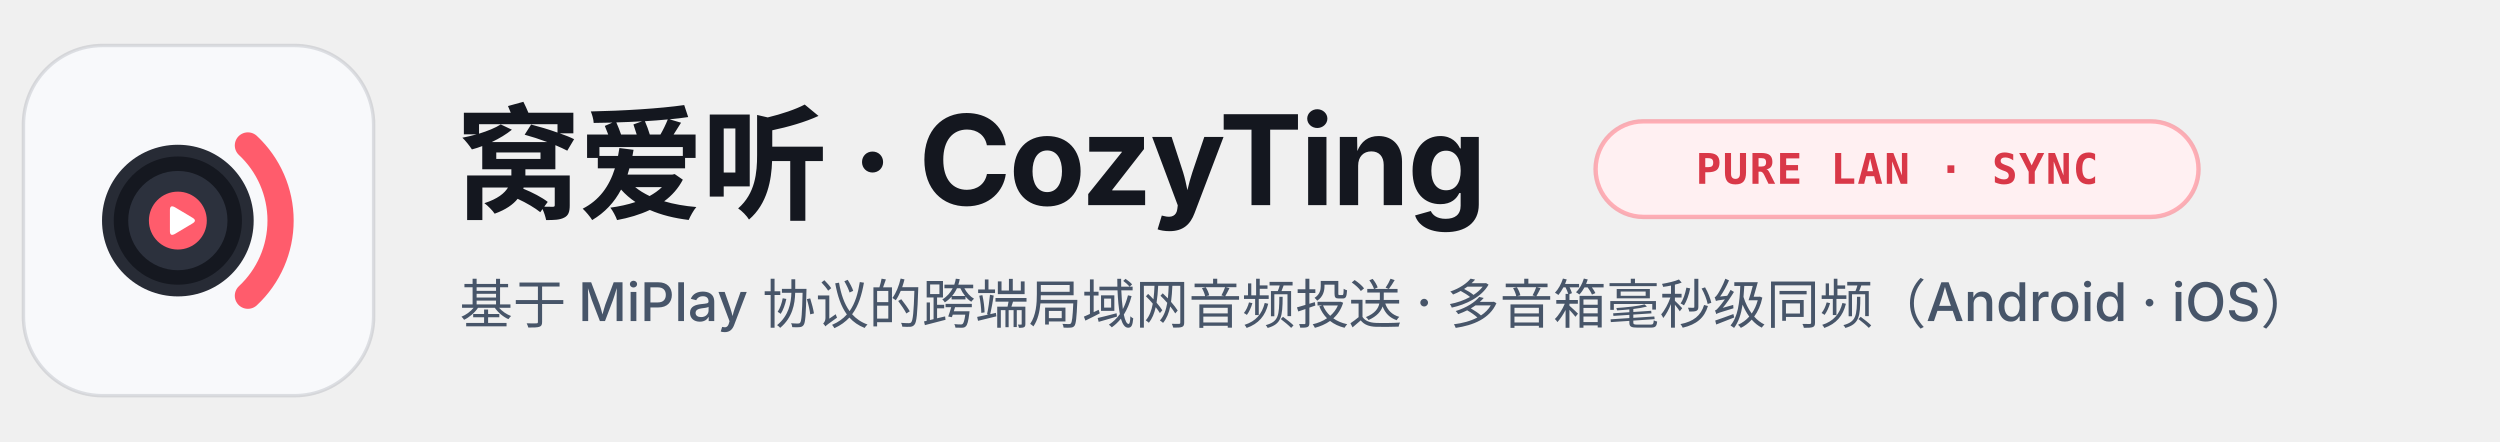
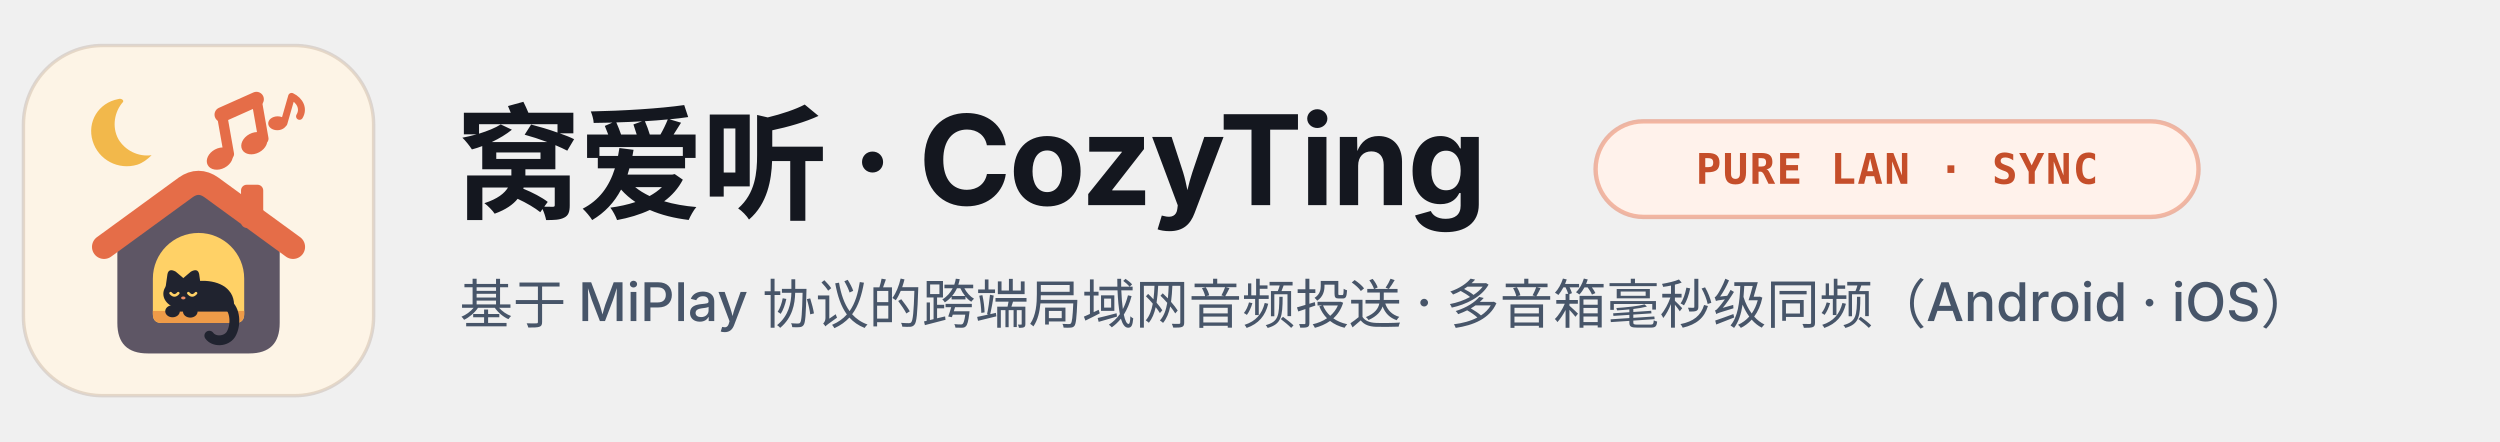
<svg xmlns="http://www.w3.org/2000/svg" viewBox="0 0 680 120" width="680" height="120" role="img" aria-labelledby="banner-light-title banner-light-desc">
  <g transform="translate(6 12) scale(0.1875)">
-     <rect x="2" y="2" width="508" height="508" rx="115" fill="#F8F9FB" stroke="#0F172A" stroke-opacity="0.12" stroke-width="5" />
-     <circle cx="226" cy="256" r="110" fill="#272B35" />
-     <circle cx="226" cy="256" r="93" fill="#151820" />
-     <circle cx="226" cy="256" r="72" fill="#2C313D" />
-     <circle cx="226" cy="256" r="42" fill="#FF5C6C" />
-     <path d="M 214.5 240.5 L 214.5 271.5 Q 214.5 279.5 222.0 275.2 L 247.0 260.3 Q 254.5 256 247.0 251.7 L 222.0 236.8 Q 214.5 232.5 214.5 240.5 Z" fill="#FFFFFF" />
-     <path d="M 327.6 147.0 A 149 149 0 0 1 327.6 365.0" fill="none" stroke="#FF5C6C" stroke-width="38" stroke-linecap="round" />
+     <rect x="2" y="2" width="508" height="508" rx="115" fill="#FDF4E6" stroke="#7A583A" stroke-opacity="0.18" stroke-width="5" />
+     <g transform="translate(141 128) scale(1.38) translate(-156 -142)">
+       <path d="M 155 107 C 134 111 122 131 128 151 C 134 171 155 182 175 176 C 181 174 186 170 190 166 C 176 168 162 161 155 149 C 148 136 151 120 160 110 C 161 108 158 106 155 107 Z" fill="#F2B84B" />
+     </g>
+     <g transform="translate(312 122) rotate(-10) scale(1.66) translate(-24 -26)">
+       <path d="M 13 47 L 13 12 L 45 4 L 45 39" fill="none" stroke="#E56D48" stroke-width="9" stroke-linecap="round" stroke-linejoin="round" />
+       <path d="M 13 12 L 45 4" fill="none" stroke="#E56D48" stroke-width="13" stroke-linecap="round" />
+       <ellipse cx="4.5" cy="49.5" rx="12" ry="9" transform="rotate(-18 4.5 49.5)" fill="#E56D48" />
+       <ellipse cx="36.5" cy="41.5" rx="12" ry="9" transform="rotate(-18 36.5 41.5)" fill="#E56D48" />
+     </g>
+     <g transform="translate(387 98) rotate(16) scale(1.12) translate(-14 -24)">
+       <path d="M 12 40 L 12 4 C 24 6 32 15 29 26" fill="none" stroke="#E56D48" stroke-width="9" stroke-linecap="round" stroke-linejoin="round" />
+       <ellipse cx="4" cy="42.5" rx="12" ry="9" transform="rotate(-18 4 42.5)" fill="#E56D48" />
+     </g>
+     <g transform="translate(256 296) scale(0.92) translate(-256 -256)">
+       <path d="M 128 242 L 256 154 L 384 242 L 384 374 Q 384 422 336 422 L 176 422 Q 128 422 128 374 Z" fill="#5E5665" />
+       <rect x="323" y="156" width="35" height="68" rx="9" fill="#E56D48" />
+       <path d="M 107 254 L 236 160 Q 256 146 276 160 L 405 254" fill="none" stroke="#E56D48" stroke-width="38" stroke-linecap="round" stroke-linejoin="round" />
+       <path d="M 184 304 A 72 72 0 0 1 328 304 L 328 360 Q 328 374 314 374 L 198 374 Q 184 374 184 360 Z" fill="#FFD166" />
+       <path d="M 184 355 L 328 355 L 328 360 Q 328 374 314 374 L 198 374 Q 184 374 184 360 Z" fill="#EE9B48" />
+       <path d="M 232 314 C 256 303 290 306 304 323 C 313 333 313 347 311 356 L 222 356 Z" fill="#20232F" />
+       <path d="M 204 318 L 207 297 Q 209 287 220 293 L 233 304 Z" fill="#20232F" />
+       <path d="M 260 318 L 257 297 Q 255 287 244 293 L 231 304 Z" fill="#20232F" />
+       <ellipse cx="232" cy="328" rx="31.5" ry="24" fill="#20232F" />
+       <ellipse cx="215" cy="355.5" rx="11.5" ry="9.5" fill="#20232F" />
+       <ellipse cx="243" cy="356" rx="11.5" ry="9.5" fill="#20232F" />
+       <path d="M 212 327 Q 218 334 224 327" fill="none" stroke="#FFD166" stroke-width="4.2" stroke-linecap="round" />
+       <path d="M 240 327 Q 246 334 252 327" fill="none" stroke="#FFD166" stroke-width="4.2" stroke-linecap="round" />
+       <ellipse cx="232" cy="334.5" rx="3.5" ry="2.3" fill="#EF8B65" />
+       <path d="M 301 344 C 314 352 316 377 307 392 C 299 404 280 404 273 394" fill="none" stroke="#20232F" stroke-width="15.5" stroke-linecap="round" />
+     </g>
  </g>
  <text x="124" y="57" fill="#14171F" font-family="-apple-system, BlinkMacSystemFont, 'SF Pro Display', 'Segoe UI', 'PingFang SC', sans-serif" font-size="34" font-weight="750" letter-spacing="-0.6">窝爱听 · CozyTing</text>
-   <rect x="434" y="33" width="164" height="26" rx="13" fill="#FFF0F2" stroke="#FF5C6C" stroke-opacity="0.45" stroke-width="1.2" />
-   <text x="516" y="50" text-anchor="middle" fill="#D93848" font-family="ui-monospace, 'SF Mono', Menlo, Consolas, monospace" font-size="11.5" font-weight="600" letter-spacing="0.4">PURE LAN · SYNC</text>
+   <rect x="434" y="33" width="164" height="26" rx="13" fill="#FFF2EB" stroke="#E56D48" stroke-opacity="0.45" stroke-width="1.2" />
+   <text x="516" y="50" text-anchor="middle" fill="#C54E2A" font-family="ui-monospace, 'SF Mono', Menlo, Consolas, monospace" font-size="11.5" font-weight="600" letter-spacing="0.4">PURE LAN · SYNC</text>
  <text x="125" y="88" fill="#475569" font-family="-apple-system, BlinkMacSystemFont, 'PingFang SC', 'Hiragino Sans GB', 'Segoe UI', sans-serif" font-size="14.5" font-weight="500">基于 MiPlay 协议的跨端局域网音频投送 · 多音箱毫秒级同频（Android · iOS）</text>
</svg>
